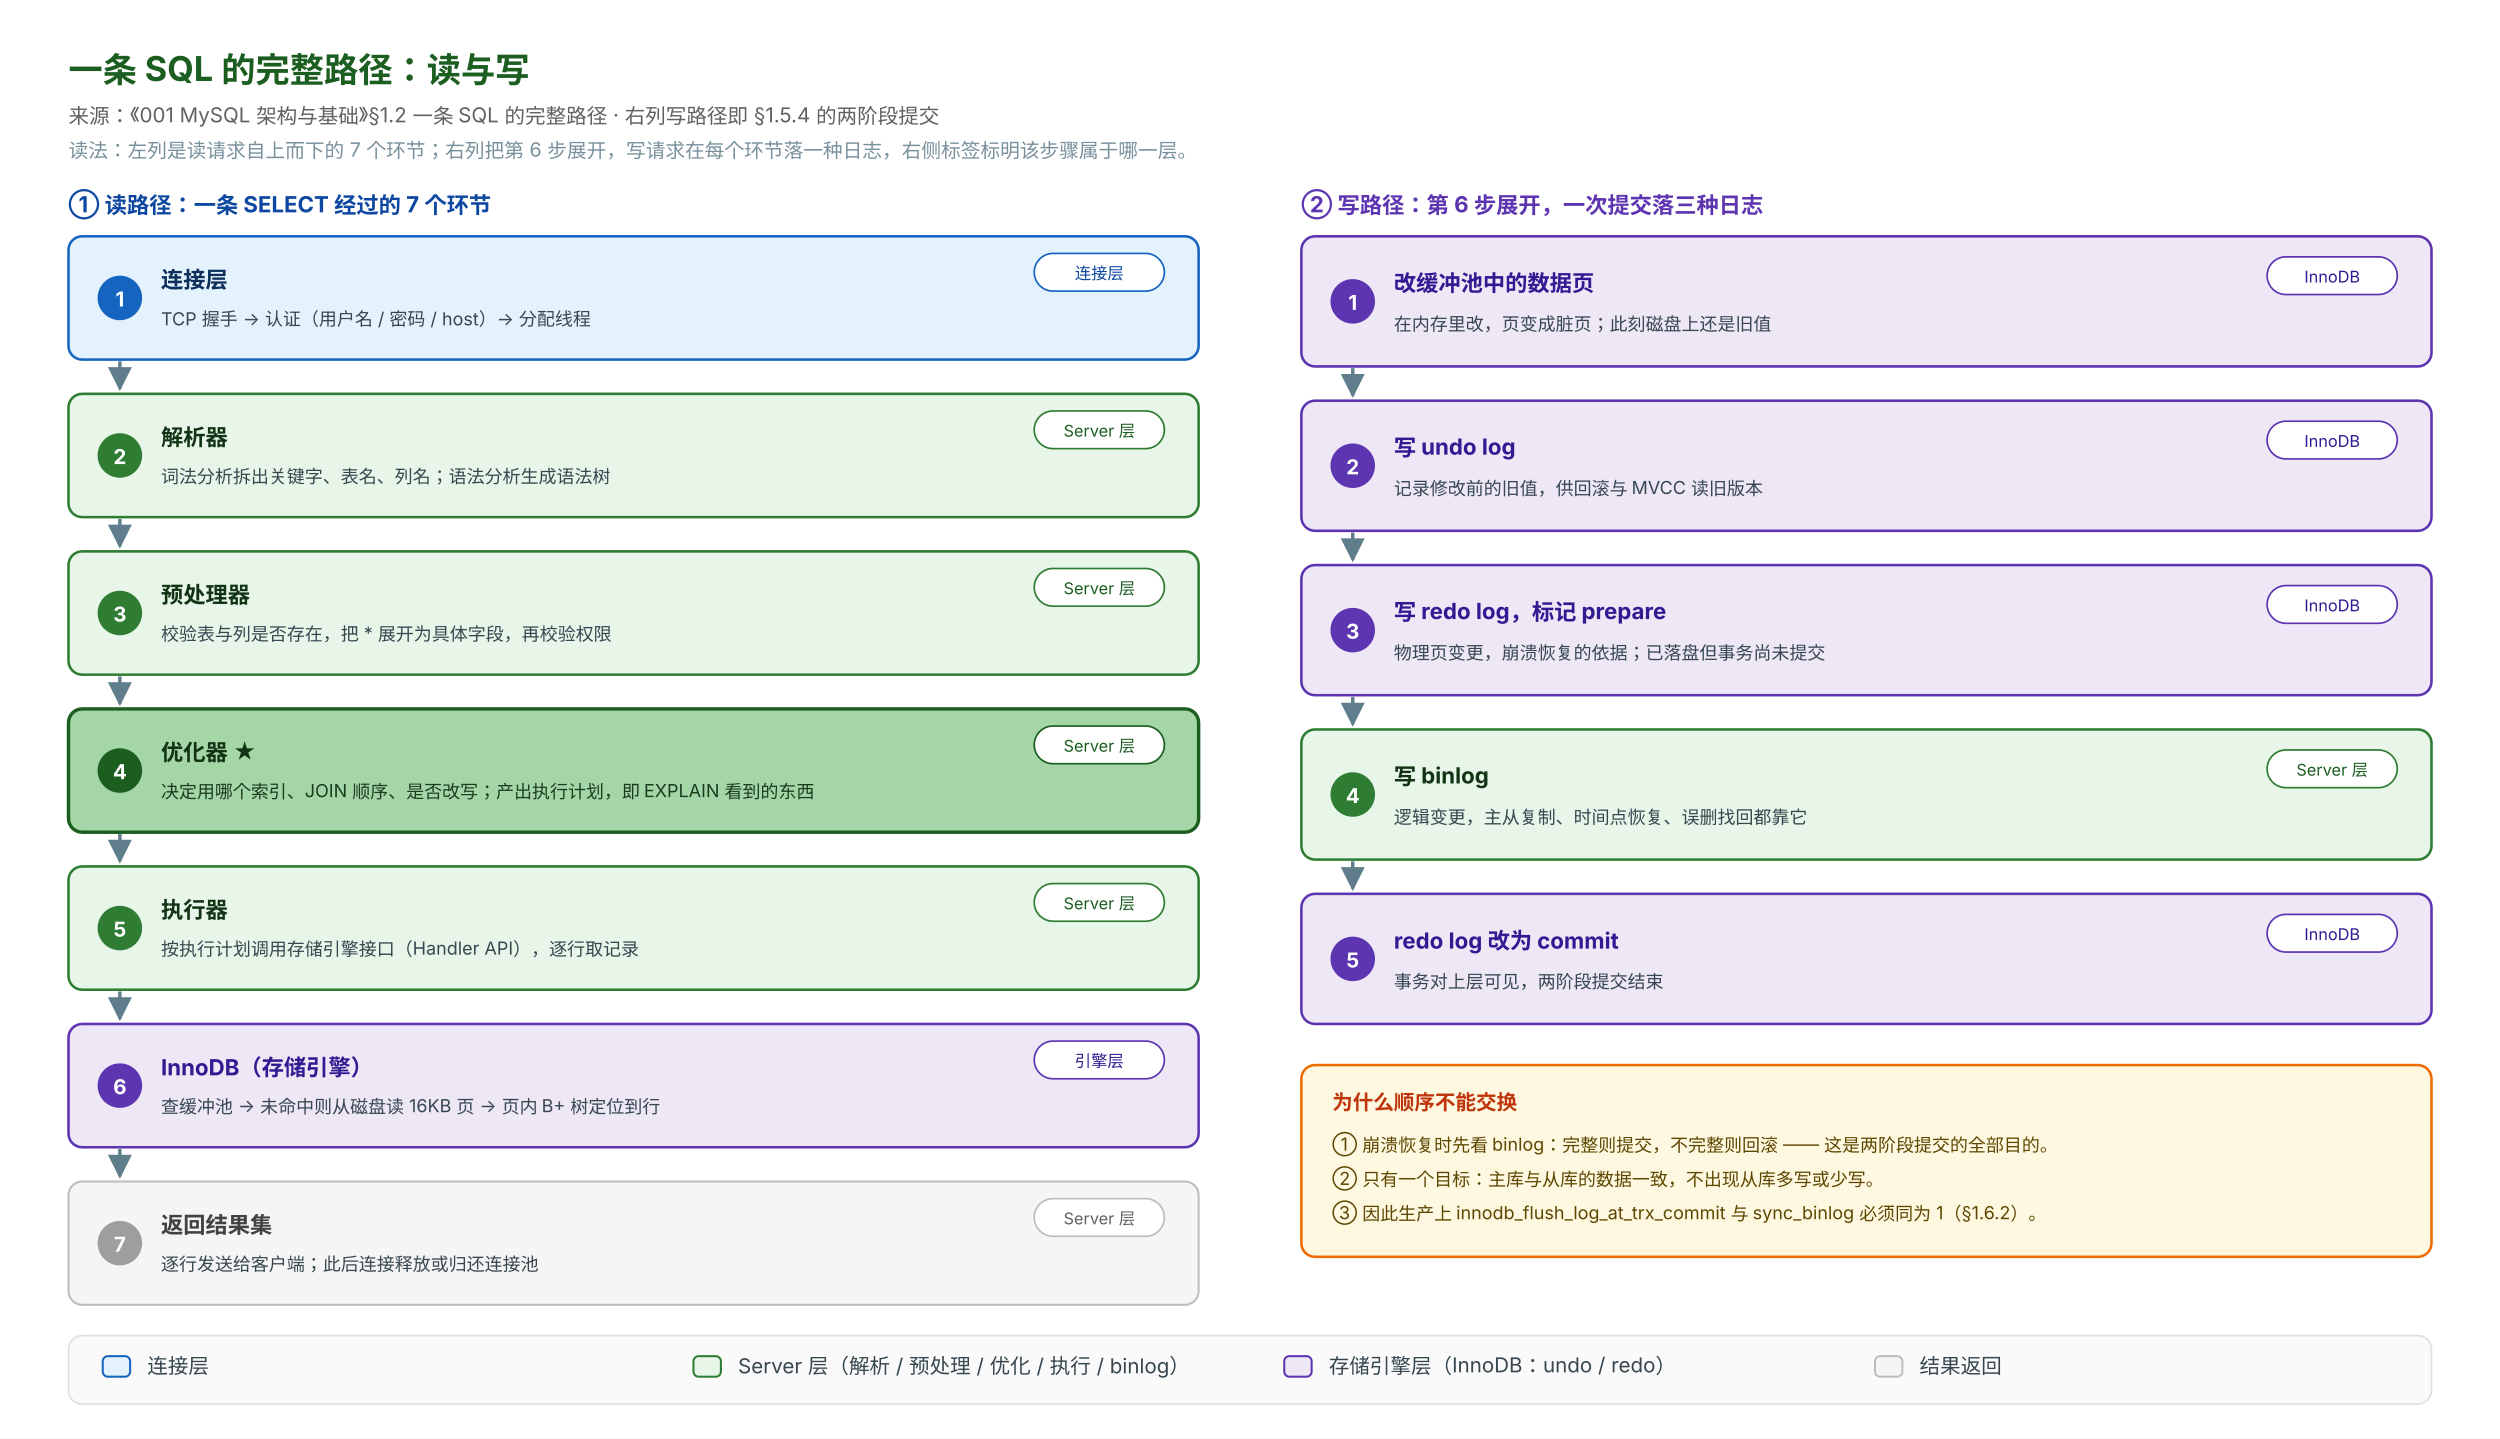
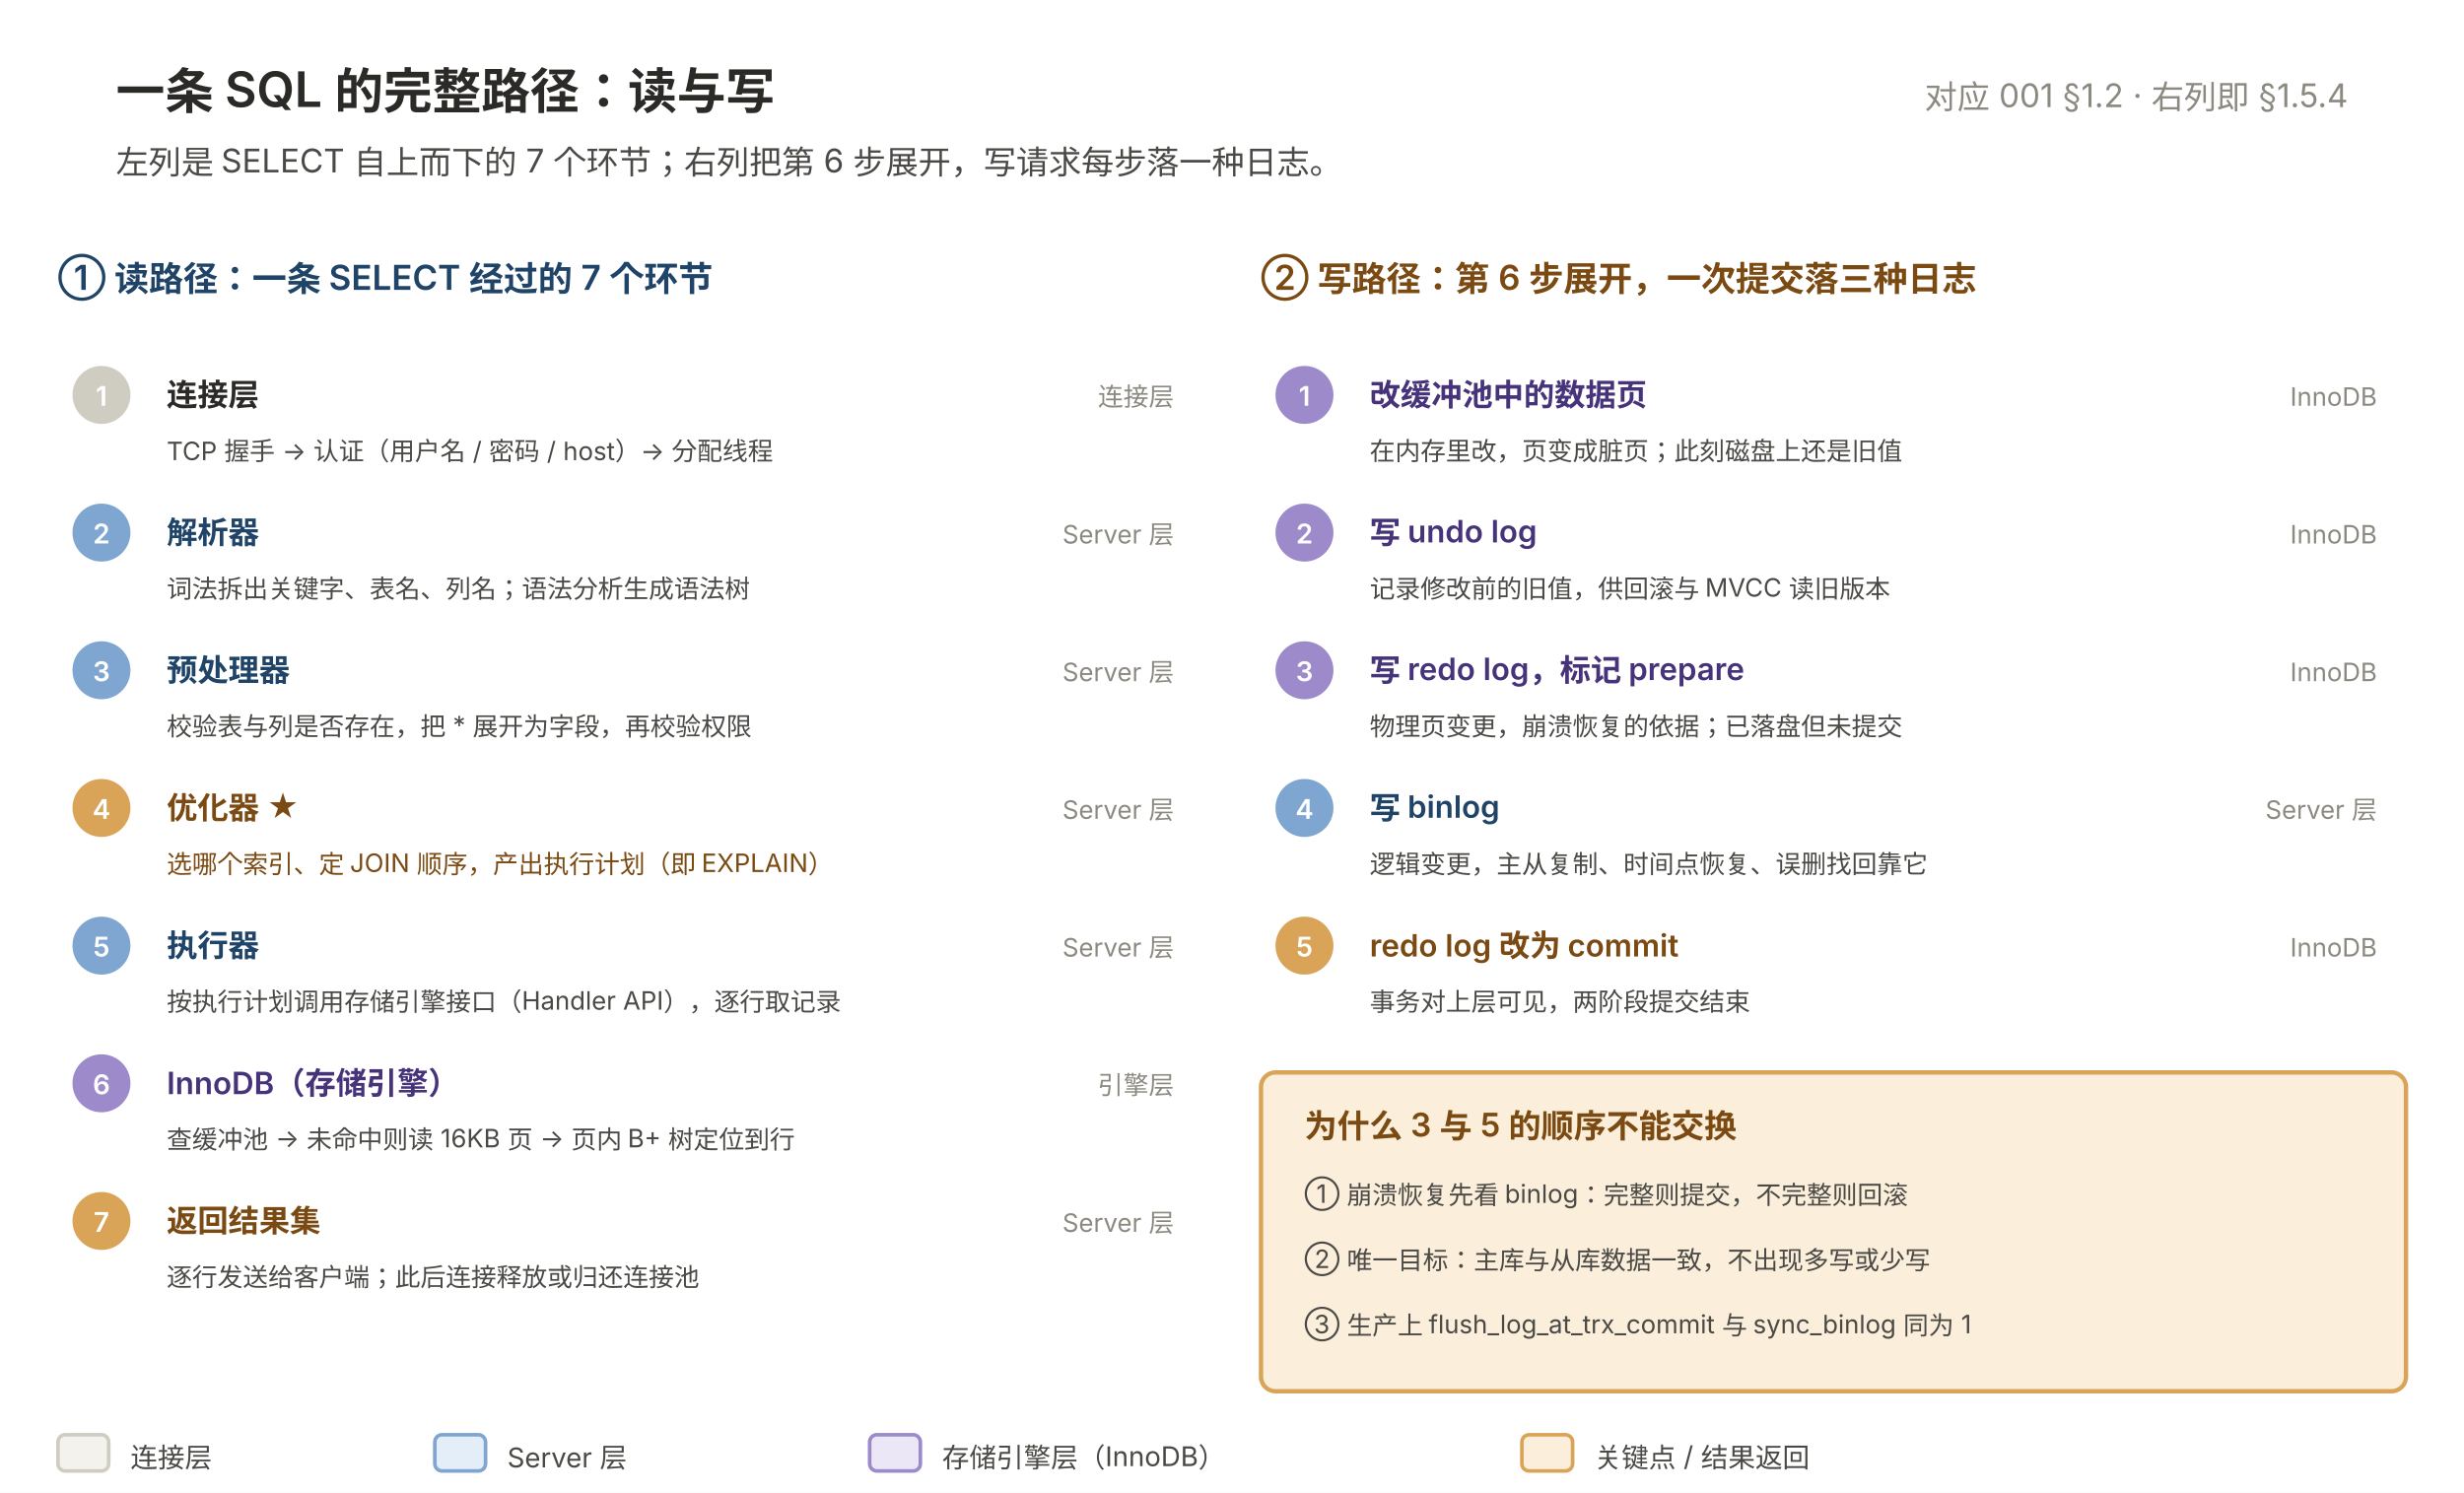
- <svg xmlns="http://www.w3.org/2000/svg" viewBox="0 0 1460 840" font-family="-apple-system,'PingFang SC','Microsoft YaHei',sans-serif">
-   <rect x="0" y="0" width="1460" height="840" fill="#ffffff" />
-   <defs>
-     <marker id="arrow" viewBox="0 0 10 10" refX="9" refY="5" markerWidth="7" markerHeight="7" orient="auto-start-reverse">
-       <path d="M 0 0 L 10 5 L 0 10 z" fill="#607d8b" />
-     </marker>
-   </defs>
-   <text x="40" y="48" font-size="20" font-weight="bold" fill="#1b5e20">一条 SQL 的完整路径：读与写</text>
-   <text x="40" y="72" font-size="12" fill="#616161">来源：《001 MySQL 架构与基础》§1.2 一条 SQL 的完整路径 · 右列写路径即 §1.5.4 的两阶段提交</text>
-   <text x="40" y="92" font-size="11.5" fill="#78909c">读法：左列是读请求自上而下的 7 个环节；右列把第 6 步展开，写请求在每个环节落一种日志，右侧标签标明该步骤属于哪一层。</text>
-   <text x="40" y="124" font-size="13" font-weight="bold" fill="#0d47a1">① 读路径：一条 SELECT 经过的 7 个环节</text>
-   <rect x="40" y="138" width="660" height="72" rx="8" fill="#e3f2fd" stroke="#1565c0" stroke-width="1.5" />
-   <circle cx="70" cy="174" r="13" fill="#1565c0" />
-   <text x="70" y="179" font-size="12" font-weight="bold" fill="#ffffff" text-anchor="middle">1</text>
-   <text x="94" y="168" font-size="13" font-weight="bold" fill="#0d2f5c">连接层</text>
-   <text x="94" y="190" font-size="10.5" fill="#37474f">TCP 握手 → 认证（用户名 / 密码 / host）→ 分配线程</text>
-   <rect x="604" y="148" width="76" height="22" rx="11" fill="#ffffff" stroke="#1565c0" stroke-width="1" />
-   <text x="642" y="163" font-size="9.5" fill="#0d47a1" text-anchor="middle">连接层</text>
-   <line x1="70" y1="211" x2="70" y2="227" stroke="#607d8b" stroke-width="2" marker-end="url(#arrow)" />
-   <rect x="40" y="230" width="660" height="72" rx="8" fill="#e8f5e9" stroke="#2e7d32" stroke-width="1.5" />
-   <circle cx="70" cy="266" r="13" fill="#2e7d32" />
-   <text x="70" y="271" font-size="12" font-weight="bold" fill="#ffffff" text-anchor="middle">2</text>
-   <text x="94" y="260" font-size="13" font-weight="bold" fill="#123314">解析器</text>
-   <text x="94" y="282" font-size="10.5" fill="#37474f">词法分析拆出关键字、表名、列名；语法分析生成语法树</text>
-   <rect x="604" y="240" width="76" height="22" rx="11" fill="#ffffff" stroke="#2e7d32" stroke-width="1" />
-   <text x="642" y="255" font-size="9.5" fill="#1b5e20" text-anchor="middle">Server 层</text>
-   <line x1="70" y1="303" x2="70" y2="319" stroke="#607d8b" stroke-width="2" marker-end="url(#arrow)" />
-   <rect x="40" y="322" width="660" height="72" rx="8" fill="#e8f5e9" stroke="#2e7d32" stroke-width="1.5" />
-   <circle cx="70" cy="358" r="13" fill="#2e7d32" />
-   <text x="70" y="363" font-size="12" font-weight="bold" fill="#ffffff" text-anchor="middle">3</text>
-   <text x="94" y="352" font-size="13" font-weight="bold" fill="#123314">预处理器</text>
-   <text x="94" y="374" font-size="10.5" fill="#37474f">校验表与列是否存在，把 * 展开为具体字段，再校验权限</text>
-   <rect x="604" y="332" width="76" height="22" rx="11" fill="#ffffff" stroke="#2e7d32" stroke-width="1" />
-   <text x="642" y="347" font-size="9.5" fill="#1b5e20" text-anchor="middle">Server 层</text>
-   <line x1="70" y1="395" x2="70" y2="411" stroke="#607d8b" stroke-width="2" marker-end="url(#arrow)" />
-   <rect x="40" y="414" width="660" height="72" rx="8" fill="#a5d6a7" stroke="#1b5e20" stroke-width="2" />
-   <circle cx="70" cy="450" r="13" fill="#1b5e20" />
-   <text x="70" y="455" font-size="12" font-weight="bold" fill="#ffffff" text-anchor="middle">4</text>
-   <text x="94" y="444" font-size="13" font-weight="bold" fill="#123314">优化器 ★</text>
-   <text x="94" y="466" font-size="10.5" fill="#1b3d1e">决定用哪个索引、JOIN 顺序、是否改写；产出执行计划，即 EXPLAIN 看到的东西</text>
-   <rect x="604" y="424" width="76" height="22" rx="11" fill="#ffffff" stroke="#1b5e20" stroke-width="1" />
-   <text x="642" y="439" font-size="9.5" fill="#1b5e20" text-anchor="middle">Server 层</text>
-   <line x1="70" y1="487" x2="70" y2="503" stroke="#607d8b" stroke-width="2" marker-end="url(#arrow)" />
-   <rect x="40" y="506" width="660" height="72" rx="8" fill="#e8f5e9" stroke="#2e7d32" stroke-width="1.5" />
-   <circle cx="70" cy="542" r="13" fill="#2e7d32" />
-   <text x="70" y="547" font-size="12" font-weight="bold" fill="#ffffff" text-anchor="middle">5</text>
-   <text x="94" y="536" font-size="13" font-weight="bold" fill="#123314">执行器</text>
-   <text x="94" y="558" font-size="10.5" fill="#37474f">按执行计划调用存储引擎接口（Handler API），逐行取记录</text>
-   <rect x="604" y="516" width="76" height="22" rx="11" fill="#ffffff" stroke="#2e7d32" stroke-width="1" />
-   <text x="642" y="531" font-size="9.5" fill="#1b5e20" text-anchor="middle">Server 层</text>
-   <line x1="70" y1="579" x2="70" y2="595" stroke="#607d8b" stroke-width="2" marker-end="url(#arrow)" />
-   <rect x="40" y="598" width="660" height="72" rx="8" fill="#ede7f6" stroke="#5e35b1" stroke-width="1.5" />
-   <circle cx="70" cy="634" r="13" fill="#5e35b1" />
-   <text x="70" y="639" font-size="12" font-weight="bold" fill="#ffffff" text-anchor="middle">6</text>
-   <text x="94" y="628" font-size="13" font-weight="bold" fill="#311b92">InnoDB（存储引擎）</text>
-   <text x="94" y="650" font-size="10.5" fill="#37474f">查缓冲池 → 未命中则从磁盘读 16KB 页 → 页内 B+ 树定位到行</text>
-   <rect x="604" y="608" width="76" height="22" rx="11" fill="#ffffff" stroke="#5e35b1" stroke-width="1" />
-   <text x="642" y="623" font-size="9.5" fill="#311b92" text-anchor="middle">引擎层</text>
-   <line x1="70" y1="671" x2="70" y2="687" stroke="#607d8b" stroke-width="2" marker-end="url(#arrow)" />
-   <rect x="40" y="690" width="660" height="72" rx="8" fill="#f5f5f5" stroke="#bdbdbd" stroke-width="1.2" />
-   <circle cx="70" cy="726" r="13" fill="#9e9e9e" />
-   <text x="70" y="731" font-size="12" font-weight="bold" fill="#ffffff" text-anchor="middle">7</text>
-   <text x="94" y="720" font-size="13" font-weight="bold" fill="#424242">返回结果集</text>
-   <text x="94" y="742" font-size="10.5" fill="#37474f">逐行发送给客户端；此后连接释放或归还连接池</text>
-   <rect x="604" y="700" width="76" height="22" rx="11" fill="#ffffff" stroke="#bdbdbd" stroke-width="1" />
-   <text x="642" y="715" font-size="9.5" fill="#616161" text-anchor="middle">Server 层</text>
-   <text x="760" y="124" font-size="13" font-weight="bold" fill="#5e35b1">② 写路径：第 6 步展开，一次提交落三种日志</text>
-   <rect x="760" y="138" width="660" height="76" rx="8" fill="#ede7f6" stroke="#5e35b1" stroke-width="1.5" />
-   <circle cx="790" cy="176" r="13" fill="#5e35b1" />
-   <text x="790" y="181" font-size="12" font-weight="bold" fill="#ffffff" text-anchor="middle">1</text>
-   <text x="814" y="170" font-size="13" font-weight="bold" fill="#311b92">改缓冲池中的数据页</text>
-   <text x="814" y="193" font-size="10.5" fill="#37474f">在内存里改，页变成脏页；此刻磁盘上还是旧值</text>
-   <rect x="1324" y="150" width="76" height="22" rx="11" fill="#ffffff" stroke="#5e35b1" stroke-width="1" />
-   <text x="1362" y="165" font-size="9.5" fill="#311b92" text-anchor="middle">InnoDB</text>
-   <line x1="790" y1="215" x2="790" y2="231" stroke="#607d8b" stroke-width="2" marker-end="url(#arrow)" />
-   <rect x="760" y="234" width="660" height="76" rx="8" fill="#ede7f6" stroke="#5e35b1" stroke-width="1.5" />
-   <circle cx="790" cy="272" r="13" fill="#5e35b1" />
-   <text x="790" y="277" font-size="12" font-weight="bold" fill="#ffffff" text-anchor="middle">2</text>
-   <text x="814" y="266" font-size="13" font-weight="bold" fill="#311b92">写 undo log</text>
-   <text x="814" y="289" font-size="10.5" fill="#37474f">记录修改前的旧值，供回滚与 MVCC 读旧版本</text>
-   <rect x="1324" y="246" width="76" height="22" rx="11" fill="#ffffff" stroke="#5e35b1" stroke-width="1" />
-   <text x="1362" y="261" font-size="9.5" fill="#311b92" text-anchor="middle">InnoDB</text>
-   <line x1="790" y1="311" x2="790" y2="327" stroke="#607d8b" stroke-width="2" marker-end="url(#arrow)" />
-   <rect x="760" y="330" width="660" height="76" rx="8" fill="#ede7f6" stroke="#5e35b1" stroke-width="1.5" />
-   <circle cx="790" cy="368" r="13" fill="#5e35b1" />
-   <text x="790" y="373" font-size="12" font-weight="bold" fill="#ffffff" text-anchor="middle">3</text>
-   <text x="814" y="362" font-size="13" font-weight="bold" fill="#311b92">写 redo log，标记 prepare</text>
-   <text x="814" y="385" font-size="10.5" fill="#37474f">物理页变更，崩溃恢复的依据；已落盘但事务尚未提交</text>
-   <rect x="1324" y="342" width="76" height="22" rx="11" fill="#ffffff" stroke="#5e35b1" stroke-width="1" />
-   <text x="1362" y="357" font-size="9.5" fill="#311b92" text-anchor="middle">InnoDB</text>
-   <line x1="790" y1="407" x2="790" y2="423" stroke="#607d8b" stroke-width="2" marker-end="url(#arrow)" />
-   <rect x="760" y="426" width="660" height="76" rx="8" fill="#e8f5e9" stroke="#2e7d32" stroke-width="1.5" />
-   <circle cx="790" cy="464" r="13" fill="#2e7d32" />
-   <text x="790" y="469" font-size="12" font-weight="bold" fill="#ffffff" text-anchor="middle">4</text>
-   <text x="814" y="458" font-size="13" font-weight="bold" fill="#123314">写 binlog</text>
-   <text x="814" y="481" font-size="10.5" fill="#37474f">逻辑变更，主从复制、时间点恢复、误删找回都靠它</text>
-   <rect x="1324" y="438" width="76" height="22" rx="11" fill="#ffffff" stroke="#2e7d32" stroke-width="1" />
-   <text x="1362" y="453" font-size="9.5" fill="#1b5e20" text-anchor="middle">Server 层</text>
-   <line x1="790" y1="503" x2="790" y2="519" stroke="#607d8b" stroke-width="2" marker-end="url(#arrow)" />
-   <rect x="760" y="522" width="660" height="76" rx="8" fill="#ede7f6" stroke="#5e35b1" stroke-width="1.5" />
-   <circle cx="790" cy="560" r="13" fill="#5e35b1" />
-   <text x="790" y="565" font-size="12" font-weight="bold" fill="#ffffff" text-anchor="middle">5</text>
-   <text x="814" y="554" font-size="13" font-weight="bold" fill="#311b92">redo log 改为 commit</text>
-   <text x="814" y="577" font-size="10.5" fill="#37474f">事务对上层可见，两阶段提交结束</text>
-   <rect x="1324" y="534" width="76" height="22" rx="11" fill="#ffffff" stroke="#5e35b1" stroke-width="1" />
-   <text x="1362" y="549" font-size="9.5" fill="#311b92" text-anchor="middle">InnoDB</text>
-   <rect x="760" y="622" width="660" height="112" rx="8" fill="#fff8e1" stroke="#ef6c00" stroke-width="1.5" />
-   <text x="778" y="648" font-size="12" font-weight="bold" fill="#bf360c">为什么顺序不能交换</text>
-   <text x="778" y="672" font-size="10.5" fill="#5d4700">① 崩溃恢复时先看 binlog：完整则提交，不完整则回滚 —— 这是两阶段提交的全部目的。</text>
-   <text x="778" y="692" font-size="10.5" fill="#5d4700">② 只有一个目标：主库与从库的数据一致，不出现从库多写或少写。</text>
-   <text x="778" y="712" font-size="10.5" fill="#5d4700">③ 因此生产上 innodb_flush_log_at_trx_commit 与 sync_binlog 必须同为 1（§1.6.2）。</text>
-   <rect x="40" y="780" width="1380" height="40" rx="8" fill="#fafafa" stroke="#e0e0e0" stroke-width="1" />
-   <rect x="60" y="792" width="16" height="12" rx="3" fill="#e3f2fd" stroke="#1565c0" stroke-width="1.2" />
-   <text x="86" y="802" font-size="12" fill="#37474f">连接层</text>
-   <rect x="405" y="792" width="16" height="12" rx="3" fill="#e8f5e9" stroke="#2e7d32" stroke-width="1.2" />
-   <text x="431" y="802" font-size="12" fill="#37474f">Server 层（解析 / 预处理 / 优化 / 执行 / binlog）</text>
-   <rect x="750" y="792" width="16" height="12" rx="3" fill="#ede7f6" stroke="#5e35b1" stroke-width="1.2" />
-   <text x="776" y="802" font-size="12" fill="#37474f">存储引擎层（InnoDB：undo / redo）</text>
-   <rect x="1095" y="792" width="16" height="12" rx="3" fill="#f5f5f5" stroke="#bdbdbd" stroke-width="1.2" />
-   <text x="1121" y="802" font-size="12" fill="#37474f">结果返回</text>
+ <svg xmlns="http://www.w3.org/2000/svg" width="680" height="412" viewBox="0 0 680 412" font-family="-apple-system, 'Segoe UI', 'Microsoft YaHei', 'PingFang SC', sans-serif">
+   <rect x="0" y="0" width="680" height="412" fill="#ffffff" />
+   <text x="32" y="30" font-size="13.5" font-weight="600" fill="#2B2A27">一条 SQL 的完整路径：读与写</text>
+   <text x="648" y="30" font-size="9" fill="#8C8980" text-anchor="end">对应 001 §1.2 · 右列即 §1.5.4</text>
+   <text x="32" y="48" font-size="9" fill="#4A4945">左列是 SELECT 自上而下的 7 个环节；右列把第 6 步展开，写请求每步落一种日志。</text>
+   <text x="16" y="80" font-size="9.5" font-weight="600" fill="#1F4468">① 读路径：一条 SELECT 经过的 7 个环节</text>
+   <text x="348" y="80" font-size="9.5" font-weight="600" fill="#7A4A12">② 写路径：第 6 步展开，一次提交落三种日志</text>
+   <circle cx="28" cy="109" r="8" fill="#CFCCC2" />
+   <text x="28" y="112" font-size="7.5" font-weight="600" fill="#ffffff" text-anchor="middle">1</text>
+   <text x="46" y="112" font-size="8.5" font-weight="600" fill="#2B2A27">连接层</text>
+   <text x="324" y="112" font-size="7" fill="#8C8980" text-anchor="end">连接层</text>
+   <text x="46" y="127" font-size="7" fill="#4A4945">TCP 握手 → 认证（用户名 / 密码 / host）→ 分配线程</text>
+   <circle cx="28" cy="147" r="8" fill="#7FA6D0" />
+   <text x="28" y="150" font-size="7.5" font-weight="600" fill="#ffffff" text-anchor="middle">2</text>
+   <text x="46" y="150" font-size="8.5" font-weight="600" fill="#1F4468">解析器</text>
+   <text x="324" y="150" font-size="7" fill="#8C8980" text-anchor="end">Server 层</text>
+   <text x="46" y="165" font-size="7" fill="#4A4945">词法拆出关键字、表名、列名；语法分析生成语法树</text>
+   <circle cx="28" cy="185" r="8" fill="#7FA6D0" />
+   <text x="28" y="188" font-size="7.5" font-weight="600" fill="#ffffff" text-anchor="middle">3</text>
+   <text x="46" y="188" font-size="8.5" font-weight="600" fill="#1F4468">预处理器</text>
+   <text x="324" y="188" font-size="7" fill="#8C8980" text-anchor="end">Server 层</text>
+   <text x="46" y="203" font-size="7" fill="#4A4945">校验表与列是否存在，把 * 展开为字段，再校验权限</text>
+   <circle cx="28" cy="223" r="8" fill="#D9A458" />
+   <text x="28" y="226" font-size="7.5" font-weight="600" fill="#ffffff" text-anchor="middle">4</text>
+   <text x="46" y="226" font-size="8.5" font-weight="600" fill="#7A4A12">优化器 ★</text>
+   <text x="324" y="226" font-size="7" fill="#8C8980" text-anchor="end">Server 层</text>
+   <text x="46" y="241" font-size="7" fill="#7A4A12">选哪个索引、定 JOIN 顺序，产出执行计划（即 EXPLAIN）</text>
+   <circle cx="28" cy="261" r="8" fill="#7FA6D0" />
+   <text x="28" y="264" font-size="7.5" font-weight="600" fill="#ffffff" text-anchor="middle">5</text>
+   <text x="46" y="264" font-size="8.5" font-weight="600" fill="#1F4468">执行器</text>
+   <text x="324" y="264" font-size="7" fill="#8C8980" text-anchor="end">Server 层</text>
+   <text x="46" y="279" font-size="7" fill="#4A4945">按执行计划调用存储引擎接口（Handler API），逐行取记录</text>
+   <circle cx="28" cy="299" r="8" fill="#9C8ACB" />
+   <text x="28" y="302" font-size="7.5" font-weight="600" fill="#ffffff" text-anchor="middle">6</text>
+   <text x="46" y="302" font-size="8.5" font-weight="600" fill="#46337A">InnoDB（存储引擎）</text>
+   <text x="324" y="302" font-size="7" fill="#8C8980" text-anchor="end">引擎层</text>
+   <text x="46" y="317" font-size="7" fill="#4A4945">查缓冲池 → 未命中则读 16KB 页 → 页内 B+ 树定位到行</text>
+   <circle cx="28" cy="337" r="8" fill="#D9A458" />
+   <text x="28" y="340" font-size="7.5" font-weight="600" fill="#ffffff" text-anchor="middle">7</text>
+   <text x="46" y="340" font-size="8.5" font-weight="600" fill="#7A4A12">返回结果集</text>
+   <text x="324" y="340" font-size="7" fill="#8C8980" text-anchor="end">Server 层</text>
+   <text x="46" y="355" font-size="7" fill="#4A4945">逐行发送给客户端；此后连接释放或归还连接池</text>
+   <circle cx="360" cy="109" r="8" fill="#9C8ACB" />
+   <text x="360" y="112" font-size="7.5" font-weight="600" fill="#ffffff" text-anchor="middle">1</text>
+   <text x="378" y="112" font-size="8.5" font-weight="600" fill="#46337A">改缓冲池中的数据页</text>
+   <text x="656" y="112" font-size="7" fill="#8C8980" text-anchor="end">InnoDB</text>
+   <text x="378" y="127" font-size="7" fill="#4A4945">在内存里改，页变成脏页；此刻磁盘上还是旧值</text>
+   <circle cx="360" cy="147" r="8" fill="#9C8ACB" />
+   <text x="360" y="150" font-size="7.5" font-weight="600" fill="#ffffff" text-anchor="middle">2</text>
+   <text x="378" y="150" font-size="8.5" font-weight="600" fill="#46337A">写 undo log</text>
+   <text x="656" y="150" font-size="7" fill="#8C8980" text-anchor="end">InnoDB</text>
+   <text x="378" y="165" font-size="7" fill="#4A4945">记录修改前的旧值，供回滚与 MVCC 读旧版本</text>
+   <circle cx="360" cy="185" r="8" fill="#9C8ACB" />
+   <text x="360" y="188" font-size="7.5" font-weight="600" fill="#ffffff" text-anchor="middle">3</text>
+   <text x="378" y="188" font-size="8.5" font-weight="600" fill="#46337A">写 redo log，标记 prepare</text>
+   <text x="656" y="188" font-size="7" fill="#8C8980" text-anchor="end">InnoDB</text>
+   <text x="378" y="203" font-size="7" fill="#4A4945">物理页变更，崩溃恢复的依据；已落盘但未提交</text>
+   <circle cx="360" cy="223" r="8" fill="#7FA6D0" />
+   <text x="360" y="226" font-size="7.5" font-weight="600" fill="#ffffff" text-anchor="middle">4</text>
+   <text x="378" y="226" font-size="8.5" font-weight="600" fill="#1F4468">写 binlog</text>
+   <text x="656" y="226" font-size="7" fill="#8C8980" text-anchor="end">Server 层</text>
+   <text x="378" y="241" font-size="7" fill="#4A4945">逻辑变更，主从复制、时间点恢复、误删找回靠它</text>
+   <circle cx="360" cy="261" r="8" fill="#D9A458" />
+   <text x="360" y="264" font-size="7.5" font-weight="600" fill="#ffffff" text-anchor="middle">5</text>
+   <text x="378" y="264" font-size="8.5" font-weight="600" fill="#7A4A12">redo log 改为 commit</text>
+   <text x="656" y="264" font-size="7" fill="#8C8980" text-anchor="end">InnoDB</text>
+   <text x="378" y="279" font-size="7" fill="#4A4945">事务对上层可见，两阶段提交结束</text>
+   <rect x="348" y="296" width="316" height="88" rx="4" fill="#FBEEDA" stroke="#D9A458" stroke-width="1.2" />
+   <text x="360" y="314" font-size="9" font-weight="600" fill="#7A4A12">为什么 3 与 5 的顺序不能交换</text>
+   <text x="360" y="332" font-size="7" fill="#4A4945">① 崩溃恢复先看 binlog：完整则提交，不完整则回滚</text>
+   <text x="360" y="350" font-size="7" fill="#4A4945">② 唯一目标：主库与从库数据一致，不出现多写或少写</text>
+   <text x="360" y="368" font-size="7" fill="#4A4945">③ 生产上 flush_log_at_trx_commit 与 sync_binlog 同为 1</text>
+   <rect x="16" y="396" width="14" height="10" rx="2" fill="#F4F2EC" stroke="#CFCCC2" stroke-width="1" />
+   <text x="36" y="405" font-size="7.5" fill="#4A4945">连接层</text>
+   <rect x="120" y="396" width="14" height="10" rx="2" fill="#E4EEF9" stroke="#7FA6D0" stroke-width="1" />
+   <text x="140" y="405" font-size="7.5" fill="#4A4945">Server 层</text>
+   <rect x="240" y="396" width="14" height="10" rx="2" fill="#ECE7F7" stroke="#9C8ACB" stroke-width="1" />
+   <text x="260" y="405" font-size="7.5" fill="#4A4945">存储引擎层（InnoDB）</text>
+   <rect x="420" y="396" width="14" height="10" rx="2" fill="#FBEEDA" stroke="#D9A458" stroke-width="1" />
+   <text x="440" y="405" font-size="7.5" fill="#4A4945">关键点 / 结果返回</text>
</svg>
